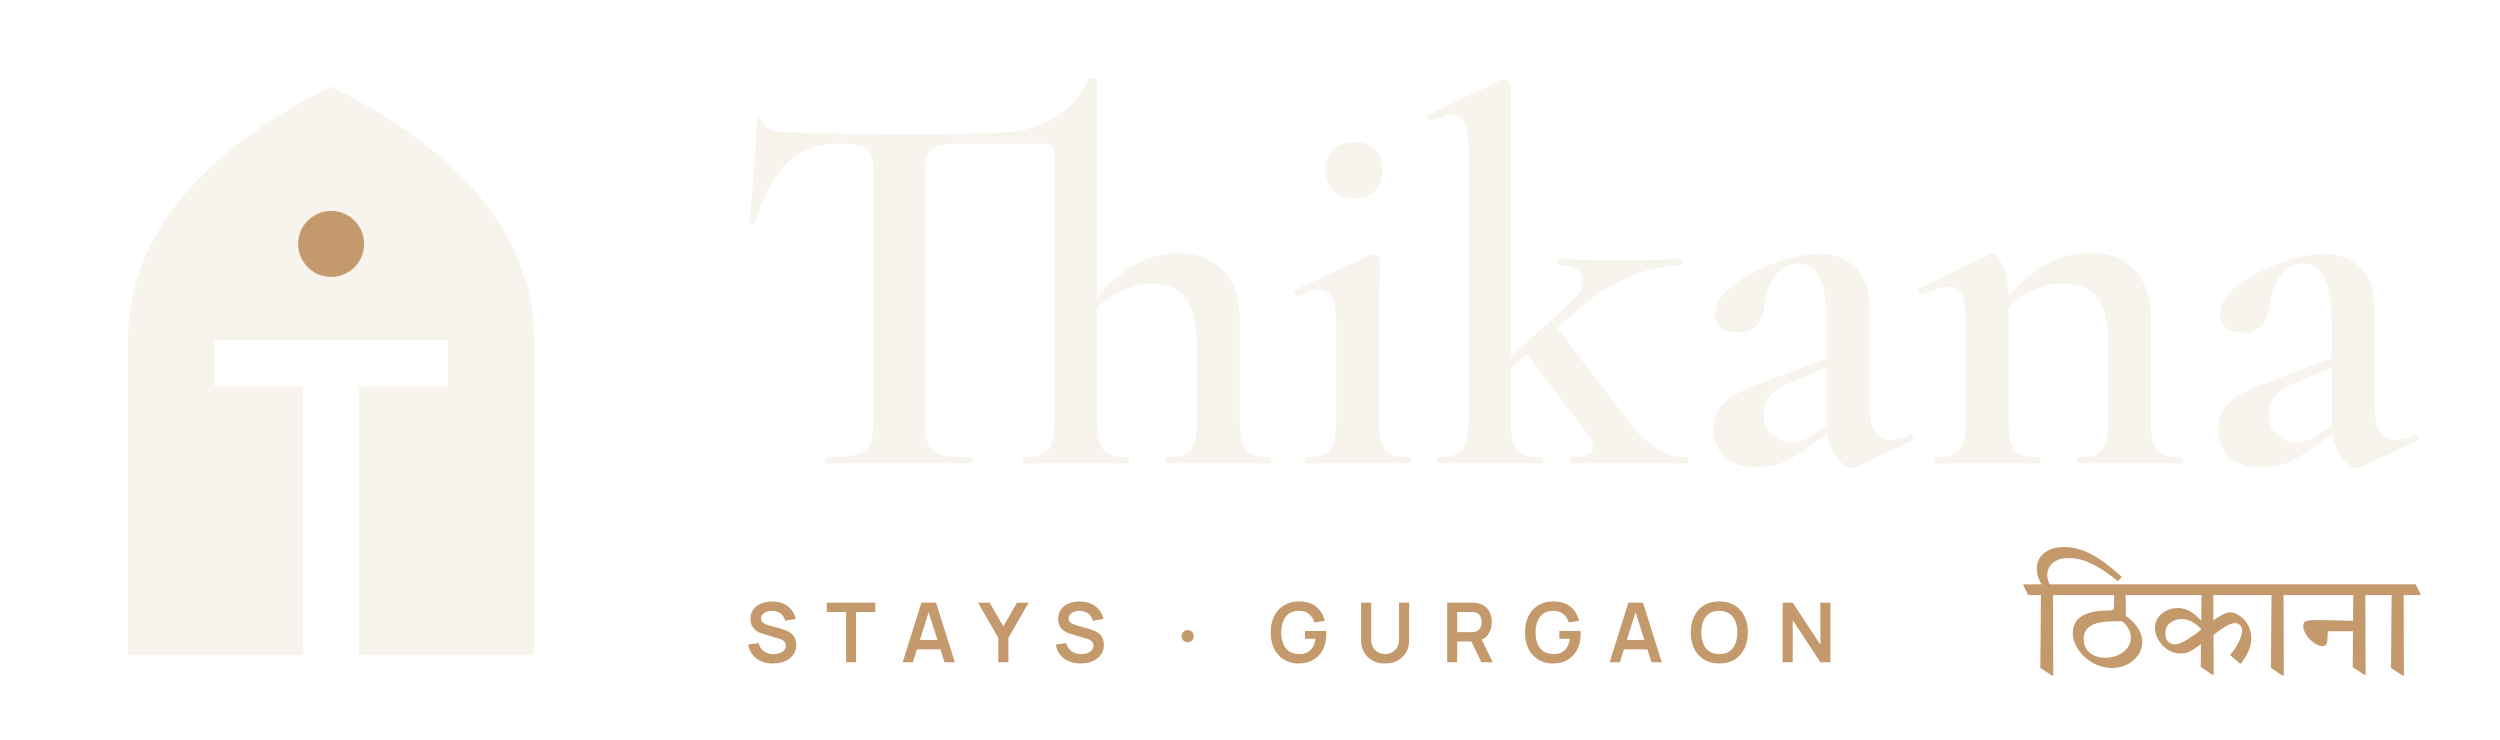
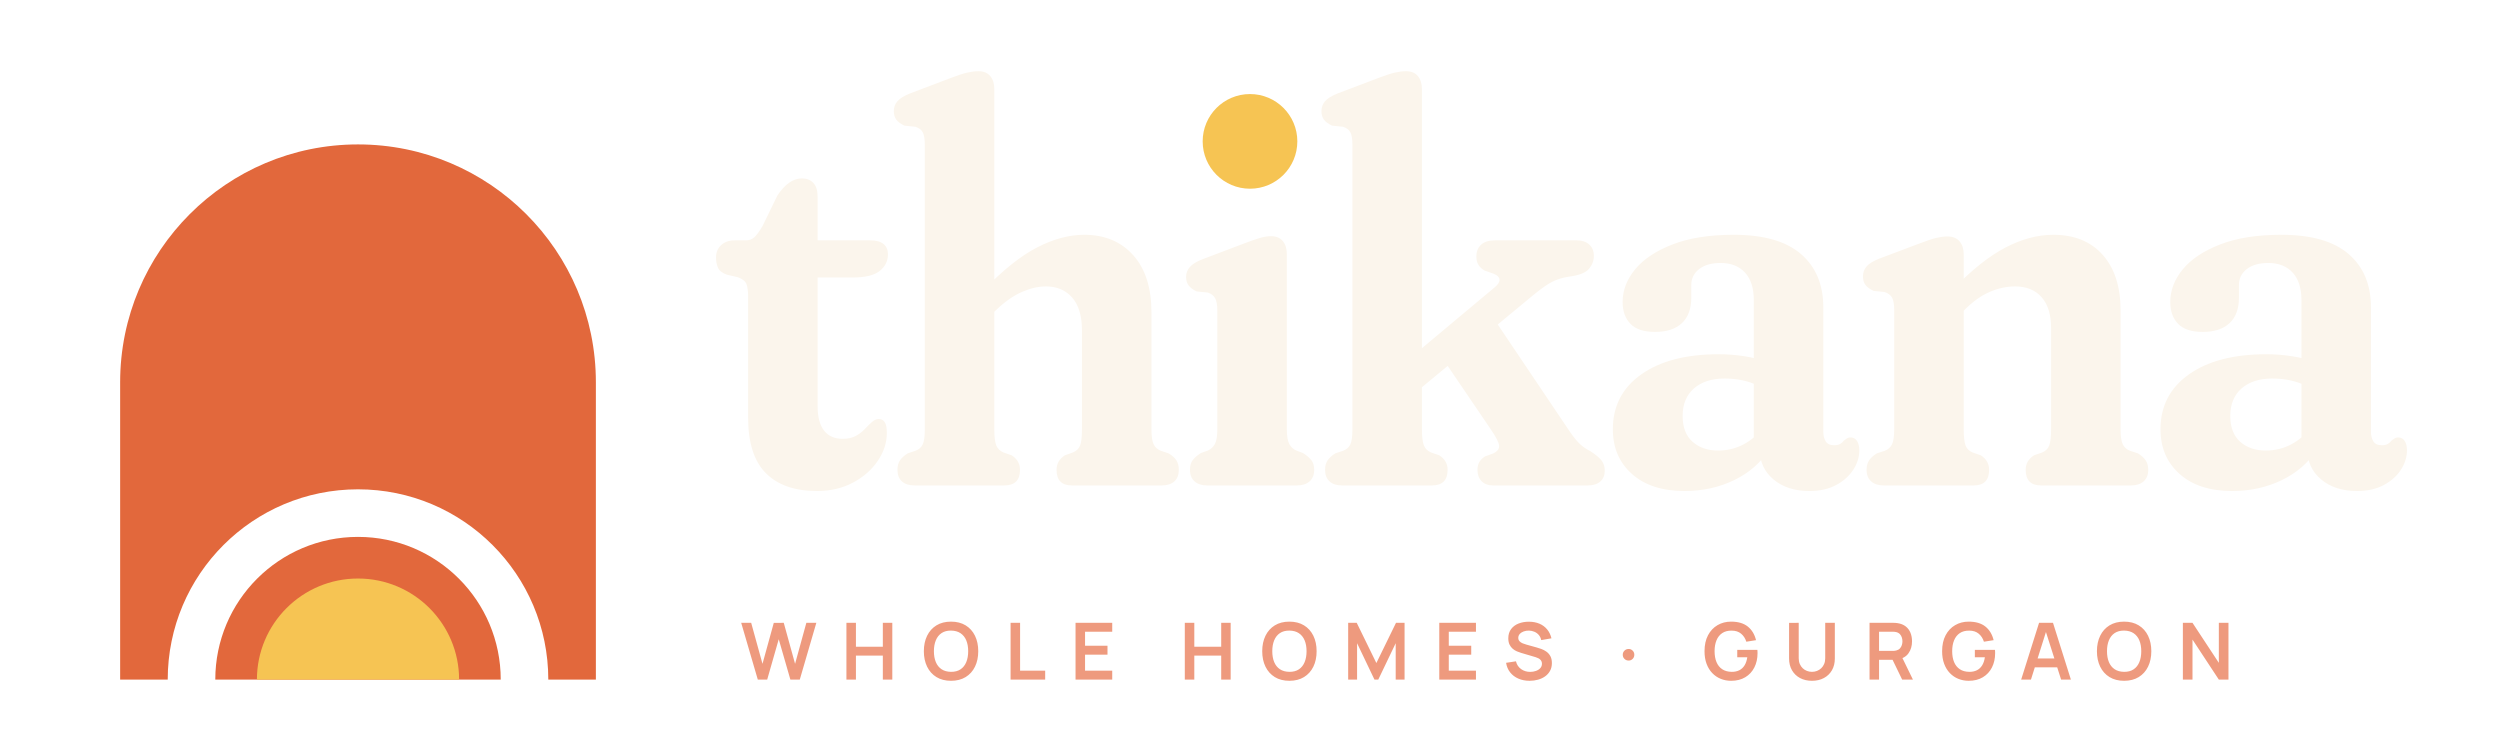
- <svg xmlns="http://www.w3.org/2000/svg" viewBox="0 0 453 134" width="453" height="134">
-   <g transform="translate(14,12) scale(0.92)">
-     <path fill-rule="evenodd" d="M10 116V54C10 31 28 15 50 4C72 15 90 31 90 54V116H55.5V63H73V54H27V63H44.5V116Z" fill="#F7F4EE" />
-     <circle cx="50" cy="35" r="6.5" fill="#C49A6C" />
+ <svg xmlns="http://www.w3.org/2000/svg" viewBox="0 0 412 124" width="412" height="124">
+   <g transform="translate(10,14) scale(0.98)">
+     <path fill-rule="evenodd" fill="#E2683C" d="M10 100V50A40 40 0 0 1 90 50V100ZM18 100A32 32 0 0 1 82 100H74A24 24 0 0 0 26 100Z" />
+     <path fill="#F6C453" d="M33 100A17 17 0 0 1 67 100Z" />
  </g>
-   <path d="M17.76 0.0Q17.568 0.0 17.568 -0.576Q17.568 -1.152 17.76 -1.152Q21.408 -1.152 23.232 -1.632Q25.056 -2.112 25.68 -3.552Q26.304 -4.992 26.304 -7.776V-52.224Q26.304 -54.624 25.872 -55.872Q25.44 -57.12 24.096 -57.552Q22.752 -57.984 20.16 -57.984Q14.304 -57.984 10.608 -54.384Q6.912 -50.784 4.8 -43.584Q4.8 -43.296 4.272 -43.344Q3.744 -43.392 3.744 -43.584Q3.936 -44.928 4.128 -47.28Q4.32 -49.632 4.56 -52.416Q4.8 -55.2 4.944 -57.84Q5.088 -60.48 5.088 -62.112Q5.088 -62.592 5.616 -62.592Q6.144 -62.592 6.144 -62.112Q6.144 -61.152 7.152 -60.72Q8.16 -60.288 9.408 -60.144Q10.656 -60.0 11.52 -60.0Q15.648 -59.904 20.544 -59.808Q25.44 -59.712 30.816 -59.712Q33.888 -59.712 37.392 -59.712Q40.896 -59.712 44.112 -59.808Q47.328 -59.904 49.44 -60.0Q55.488 -60.288 59.52 -62.976Q63.552 -65.664 65.184 -69.6Q65.376 -69.984 66.096 -69.888Q66.816 -69.792 66.816 -69.408V-7.776Q66.816 -3.84 67.92 -2.496Q69.024 -1.152 72.288 -1.152Q72.576 -1.152 72.576 -0.576Q72.576 0.0 72.288 0.0Q70.464 0.0 68.064 -0.096Q65.664 -0.192 62.976 -0.192Q60.288 -0.192 57.888 -0.096Q55.488 0.0 53.568 0.0Q53.376 0.0 53.376 -0.576Q53.376 -1.152 53.568 -1.152Q56.832 -1.152 57.936 -2.496Q59.04 -3.84 59.04 -7.776V-56.544Q59.04 -57.984 57.312 -57.984H41.76Q39.168 -57.984 37.824 -57.504Q36.48 -57.024 36.0 -55.728Q35.52 -54.432 35.52 -52.032V-7.776Q35.52 -4.992 36.144 -3.552Q36.768 -2.112 38.544 -1.632Q40.32 -1.152 43.968 -1.152Q44.256 -1.152 44.256 -0.576Q44.256 0.0 43.968 0.0Q41.376 0.0 38.064 -0.096Q34.752 -0.192 30.816 -0.192Q27.072 -0.192 23.808 -0.096Q20.544 0.0 17.76 0.0ZM79.392 0.0Q79.2 0.0 79.2 -0.576Q79.2 -1.152 79.392 -1.152Q82.656 -1.152 83.76 -2.496Q84.864 -3.84 84.864 -7.776V-22.08Q84.864 -32.64 76.704 -32.64Q73.632 -32.64 70.32 -30.864Q67.008 -29.088 64.992 -26.112L64.896 -27.744Q68.448 -32.736 72.624 -35.424Q76.8 -38.112 81.504 -38.112Q86.784 -38.112 89.712 -34.896Q92.64 -31.68 92.64 -26.304V-7.776Q92.64 -3.84 93.744 -2.496Q94.848 -1.152 98.112 -1.152Q98.4 -1.152 98.4 -0.576Q98.4 0.0 98.112 0.0Q96.288 0.0 93.888 -0.096Q91.488 -0.192 88.8 -0.192Q86.112 -0.192 83.712 -0.096Q81.312 0.0 79.392 0.0ZM104.64 0.0Q104.352 0.0 104.352 -0.576Q104.352 -1.152 104.64 -1.152Q107.904 -1.152 109.008 -2.496Q110.112 -3.84 110.112 -7.776V-25.248Q110.112 -28.512 109.44 -30.0Q108.768 -31.488 107.136 -31.488Q106.368 -31.488 105.408 -31.2Q104.448 -30.912 103.296 -30.336Q102.912 -30.24 102.672 -30.816Q102.432 -31.392 102.72 -31.488L116.544 -37.92Q116.736 -38.016 116.832 -38.016Q117.216 -38.016 117.648 -37.584Q118.08 -37.152 118.08 -36.864Q118.08 -35.808 117.984 -33.024Q117.888 -30.24 117.888 -25.344V-7.776Q117.888 -3.84 118.992 -2.496Q120.096 -1.152 123.36 -1.152Q123.648 -1.152 123.648 -0.576Q123.648 0.0 123.36 0.0Q121.44 0.0 119.04 -0.096Q116.64 -0.192 113.952 -0.192Q111.36 -0.192 108.912 -0.096Q106.464 0.0 104.64 0.0ZM113.472 -48.096Q110.976 -48.096 109.584 -49.44Q108.192 -50.784 108.192 -53.28Q108.192 -55.584 109.584 -56.928Q110.976 -58.272 113.472 -58.272Q115.872 -58.272 117.168 -56.928Q118.464 -55.584 118.464 -53.28Q118.464 -48.096 113.472 -48.096ZM128.64 0.0Q128.352 0.0 128.352 -0.576Q128.352 -1.152 128.64 -1.152Q131.808 -1.152 132.96 -2.496Q134.112 -3.84 134.112 -7.776V-56.832Q134.112 -60.192 133.488 -61.68Q132.864 -63.168 131.232 -63.168Q129.792 -63.168 127.296 -62.016Q127.008 -61.92 126.72 -62.496Q126.432 -63.072 126.72 -63.168L139.968 -69.504Q140.256 -69.6 140.448 -69.6Q140.928 -69.6 141.36 -69.216Q141.792 -68.832 141.792 -68.544V-7.776Q141.792 -3.84 142.896 -2.496Q144.0 -1.152 147.264 -1.152Q147.648 -1.152 147.648 -0.576Q147.648 0.0 147.264 0.0Q145.44 0.0 143.088 -0.096Q140.736 -0.192 137.952 -0.192Q135.264 -0.192 132.864 -0.096Q130.464 0.0 128.64 0.0ZM152.736 0.0Q152.544 0.0 152.544 -0.576Q152.544 -1.152 152.736 -1.152Q155.616 -1.152 156.432 -2.208Q157.248 -3.264 155.904 -5.088L144.096 -20.544L149.856 -24.96L163.008 -7.776Q165.792 -4.128 168.384 -2.64Q170.976 -1.152 173.664 -1.152Q173.952 -1.152 173.952 -0.576Q173.952 0.0 173.664 0.0Q171.84 0.0 169.44 -0.096Q167.04 -0.192 164.352 -0.192Q160.512 -0.192 157.776 -0.096Q155.04 0.0 152.736 0.0ZM138.912 -14.88 138.432 -16.32 152.064 -28.704Q155.136 -31.296 154.752 -33.6Q154.368 -35.904 150.528 -35.904Q150.24 -35.904 150.24 -36.48Q150.24 -37.056 150.528 -37.056Q152.928 -37.056 155.424 -36.96Q157.92 -36.864 162.048 -36.864Q165.888 -36.864 168.192 -36.96Q170.496 -37.056 172.512 -37.056Q172.8 -37.056 172.8 -36.48Q172.8 -35.904 172.512 -35.904Q170.208 -35.904 167.088 -35.136Q163.968 -34.368 160.704 -32.64Q157.44 -30.912 154.368 -28.224ZM204.48 0.576Q204.096 0.768 203.616 0.768Q202.08 0.768 200.544 -1.44Q199.008 -3.648 199.008 -7.872V-24.768Q199.008 -30.816 197.808 -33.504Q196.608 -36.192 194.016 -36.192Q191.616 -36.192 190.32 -34.8Q189.024 -33.408 188.448 -31.632Q187.872 -29.856 187.776 -28.608Q187.488 -26.208 186.288 -24.96Q185.088 -23.712 182.88 -23.712Q180.672 -23.712 179.712 -24.72Q178.752 -25.728 178.752 -27.072Q178.752 -29.184 180.72 -31.152Q182.688 -33.12 185.712 -34.656Q188.736 -36.192 192.0 -37.104Q195.264 -38.016 197.76 -38.016Q201.696 -38.016 204.24 -35.52Q206.784 -33.024 206.784 -27.648V-10.368Q206.784 -7.392 207.744 -5.856Q208.704 -4.32 210.528 -4.32Q212.064 -4.32 213.984 -5.184Q214.464 -5.376 214.656 -4.848Q214.848 -4.32 214.368 -4.128ZM186.432 0.672Q182.4 0.672 180.432 -1.248Q178.464 -3.168 178.464 -6.144Q178.464 -8.832 179.904 -10.512Q181.344 -12.192 183.936 -13.296Q186.528 -14.4 189.696 -15.552L199.968 -19.392L200.256 -17.952L193.248 -14.976Q192.096 -14.592 190.752 -13.872Q189.408 -13.152 188.496 -12.0Q187.584 -10.848 187.584 -8.928Q187.584 -6.624 189.12 -5.232Q190.656 -3.84 192.576 -3.84Q193.44 -3.84 194.304 -4.08Q195.168 -4.32 196.32 -5.088L201.504 -8.544L201.6 -7.104L194.784 -2.304Q192.576 -0.768 190.704 -0.048Q188.832 0.672 186.432 0.672ZM244.608 0.0Q244.32 0.0 244.32 -0.576Q244.32 -1.152 244.608 -1.152Q247.872 -1.152 248.928 -2.496Q249.984 -3.84 249.984 -7.776V-22.176Q249.984 -27.552 248.016 -30.096Q246.048 -32.64 241.824 -32.64Q238.752 -32.64 235.536 -30.96Q232.32 -29.28 230.208 -26.304L229.728 -27.456Q233.472 -32.544 237.648 -35.376Q241.824 -38.208 246.624 -38.208Q252.0 -38.208 254.88 -34.992Q257.76 -31.776 257.76 -26.304V-7.776Q257.76 -3.84 258.864 -2.496Q259.968 -1.152 263.232 -1.152Q263.52 -1.152 263.52 -0.576Q263.52 0.0 263.232 0.0Q261.408 0.0 259.008 -0.096Q256.608 -0.192 253.92 -0.192Q251.328 -0.192 248.88 -0.096Q246.432 0.0 244.608 0.0ZM218.784 0.0Q218.496 0.0 218.496 -0.576Q218.496 -1.152 218.784 -1.152Q222.048 -1.152 223.104 -2.496Q224.16 -3.84 224.16 -7.776V-26.112Q224.16 -29.184 223.488 -30.624Q222.816 -32.064 221.088 -32.064Q220.224 -32.064 218.976 -31.68Q217.728 -31.296 216.288 -30.624Q215.904 -30.528 215.664 -31.056Q215.424 -31.584 215.712 -31.68L228.288 -37.824Q228.768 -38.016 228.96 -38.016Q229.92 -38.016 230.928 -35.808Q231.936 -33.6 231.936 -29.376V-7.776Q231.936 -3.84 233.04 -2.496Q234.144 -1.152 237.408 -1.152Q237.696 -1.152 237.696 -0.576Q237.696 0.0 237.408 0.0Q235.584 0.0 233.184 -0.096Q230.784 -0.192 228.096 -0.192Q225.504 -0.192 223.056 -0.096Q220.608 0.0 218.784 0.0ZM295.968 0.576Q295.584 0.768 295.104 0.768Q293.568 0.768 292.032 -1.44Q290.496 -3.648 290.496 -7.872V-24.768Q290.496 -30.816 289.296 -33.504Q288.096 -36.192 285.504 -36.192Q283.104 -36.192 281.808 -34.8Q280.512 -33.408 279.936 -31.632Q279.36 -29.856 279.264 -28.608Q278.976 -26.208 277.776 -24.96Q276.576 -23.712 274.368 -23.712Q272.16 -23.712 271.2 -24.72Q270.24 -25.728 270.24 -27.072Q270.24 -29.184 272.208 -31.152Q274.176 -33.12 277.2 -34.656Q280.224 -36.192 283.488 -37.104Q286.752 -38.016 289.248 -38.016Q293.184 -38.016 295.728 -35.52Q298.272 -33.024 298.272 -27.648V-10.368Q298.272 -7.392 299.232 -5.856Q300.192 -4.32 302.016 -4.32Q303.552 -4.32 305.472 -5.184Q305.952 -5.376 306.144 -4.848Q306.336 -4.32 305.856 -4.128ZM277.92 0.672Q273.888 0.672 271.92 -1.248Q269.952 -3.168 269.952 -6.144Q269.952 -8.832 271.392 -10.512Q272.832 -12.192 275.424 -13.296Q278.016 -14.4 281.184 -15.552L291.456 -19.392L291.744 -17.952L284.736 -14.976Q283.584 -14.592 282.24 -13.872Q280.896 -13.152 279.984 -12.0Q279.072 -10.848 279.072 -8.928Q279.072 -6.624 280.608 -5.232Q282.144 -3.84 284.064 -3.84Q284.928 -3.84 285.792 -4.08Q286.656 -4.32 287.808 -5.088L292.992 -8.544L293.088 -7.104L286.272 -2.304Q284.064 -0.768 282.192 -0.048Q280.32 0.672 277.92 0.672Z" fill="#F7F4EE" transform="translate(132,84)" />
-   <path d="M5.047 0.225Q3.862 0.225 2.914 -0.188Q1.965 -0.6 1.354 -1.369Q0.742 -2.137 0.578 -3.195L2.453 -3.48Q2.692 -2.52 3.439 -1.995Q4.185 -1.47 5.16 -1.47Q5.737 -1.47 6.247 -1.65Q6.757 -1.83 7.076 -2.175Q7.395 -2.52 7.395 -3.022Q7.395 -3.248 7.32 -3.439Q7.245 -3.63 7.099 -3.78Q6.952 -3.93 6.724 -4.054Q6.495 -4.178 6.195 -4.268L3.405 -5.093Q3.045 -5.197 2.629 -5.374Q2.212 -5.55 1.841 -5.861Q1.47 -6.172 1.234 -6.656Q0.997 -7.14 0.997 -7.853Q0.997 -8.895 1.526 -9.604Q2.055 -10.312 2.951 -10.665Q3.847 -11.018 4.942 -11.01Q6.053 -11.002 6.922 -10.631Q7.792 -10.26 8.377 -9.555Q8.963 -8.85 9.202 -7.853L7.26 -7.515Q7.14 -8.085 6.799 -8.486Q6.457 -8.887 5.966 -9.098Q5.475 -9.307 4.92 -9.322Q4.38 -9.33 3.919 -9.161Q3.458 -8.992 3.176 -8.677Q2.895 -8.362 2.895 -7.942Q2.895 -7.545 3.135 -7.294Q3.375 -7.042 3.731 -6.896Q4.087 -6.75 4.455 -6.652L6.39 -6.112Q6.787 -6.007 7.282 -5.827Q7.777 -5.647 8.235 -5.325Q8.692 -5.002 8.989 -4.477Q9.285 -3.952 9.285 -3.143Q9.285 -2.302 8.936 -1.669Q8.588 -1.035 7.995 -0.615Q7.402 -0.195 6.641 0.015Q5.88 0.225 5.047 0.225ZM18.308 0.0V-9.105H14.812V-10.8H23.61V-9.105H20.115V0.0ZM28.56 0.0 31.965 -10.8H34.612L38.017 0.0H36.157L33.067 -9.69H33.472L30.42 0.0ZM30.457 -2.34V-4.027H36.127V-2.34ZM45.892 0.0V-4.425L42.218 -10.8H44.325L46.808 -6.495L49.282 -10.8H51.39L47.723 -4.425V0.0ZM60.787 0.225Q59.602 0.225 58.654 -0.188Q57.705 -0.6 57.094 -1.369Q56.482 -2.137 56.317 -3.195L58.192 -3.48Q58.432 -2.52 59.179 -1.995Q59.925 -1.47 60.9 -1.47Q61.477 -1.47 61.987 -1.65Q62.497 -1.83 62.816 -2.175Q63.135 -2.52 63.135 -3.022Q63.135 -3.248 63.06 -3.439Q62.985 -3.63 62.839 -3.78Q62.692 -3.93 62.464 -4.054Q62.235 -4.178 61.935 -4.268L59.145 -5.093Q58.785 -5.197 58.369 -5.374Q57.952 -5.55 57.581 -5.861Q57.21 -6.172 56.974 -6.656Q56.737 -7.14 56.737 -7.853Q56.737 -8.895 57.266 -9.604Q57.795 -10.312 58.691 -10.665Q59.587 -11.018 60.682 -11.01Q61.792 -11.002 62.662 -10.631Q63.532 -10.26 64.117 -9.555Q64.703 -8.85 64.942 -7.853L63 -7.515Q62.88 -8.085 62.539 -8.486Q62.197 -8.887 61.706 -9.098Q61.215 -9.307 60.66 -9.322Q60.12 -9.33 59.659 -9.161Q59.197 -8.992 58.916 -8.677Q58.635 -8.362 58.635 -7.942Q58.635 -7.545 58.875 -7.294Q59.115 -7.042 59.471 -6.896Q59.827 -6.75 60.195 -6.652L62.13 -6.112Q62.527 -6.007 63.022 -5.827Q63.517 -5.647 63.975 -5.325Q64.432 -5.002 64.729 -4.477Q65.025 -3.952 65.025 -3.143Q65.025 -2.302 64.676 -1.669Q64.328 -1.035 63.735 -0.615Q63.142 -0.195 62.381 0.015Q61.62 0.225 60.787 0.225ZM80.228 -3.623Q79.755 -3.623 79.429 -3.938Q79.103 -4.252 79.103 -4.725Q79.103 -5.197 79.429 -5.512Q79.755 -5.827 80.228 -5.827Q80.662 -5.827 80.981 -5.512Q81.3 -5.197 81.3 -4.725Q81.3 -4.252 80.981 -3.938Q80.662 -3.623 80.228 -3.623ZM100.305 0.225Q99.255 0.225 98.336 -0.146Q97.417 -0.517 96.724 -1.238Q96.03 -1.958 95.64 -3.004Q95.25 -4.05 95.25 -5.4Q95.25 -7.17 95.91 -8.426Q96.57 -9.682 97.718 -10.354Q98.865 -11.025 100.305 -11.025Q102.3 -11.025 103.466 -10.099Q104.632 -9.172 105.045 -7.5L103.2 -7.207Q102.892 -8.168 102.195 -8.741Q101.498 -9.315 100.417 -9.315Q99.33 -9.33 98.61 -8.843Q97.89 -8.355 97.526 -7.47Q97.162 -6.585 97.162 -5.4Q97.162 -4.215 97.522 -3.341Q97.882 -2.467 98.606 -1.98Q99.33 -1.492 100.417 -1.478Q101.235 -1.47 101.85 -1.774Q102.465 -2.078 102.855 -2.696Q103.245 -3.315 103.38 -4.245H101.475V-5.662H105.3Q105.315 -5.542 105.322 -5.31Q105.33 -5.077 105.33 -5.032Q105.33 -3.502 104.726 -2.314Q104.123 -1.125 102.998 -0.45Q101.873 0.225 100.305 0.225ZM115.98 0.225Q114.69 0.225 113.711 -0.3Q112.733 -0.825 112.181 -1.777Q111.63 -2.73 111.63 -4.013V-10.785L113.46 -10.8V-4.058Q113.46 -3.45 113.666 -2.97Q113.873 -2.49 114.225 -2.156Q114.578 -1.823 115.035 -1.65Q115.492 -1.478 115.98 -1.478Q116.483 -1.478 116.936 -1.654Q117.39 -1.83 117.743 -2.164Q118.095 -2.498 118.297 -2.978Q118.5 -3.458 118.5 -4.058V-10.8H120.33V-4.013Q120.33 -2.73 119.779 -1.777Q119.227 -0.825 118.249 -0.3Q117.27 0.225 115.98 0.225ZM127.23 0.0V-10.8H131.692Q131.85 -10.8 132.097 -10.789Q132.345 -10.777 132.555 -10.74Q133.493 -10.598 134.104 -10.117Q134.715 -9.637 135.011 -8.906Q135.308 -8.175 135.308 -7.282Q135.308 -5.962 134.64 -5.014Q133.972 -4.065 132.593 -3.84L131.82 -3.772H129.037V0.0ZM133.433 0.0 131.302 -4.395 133.14 -4.8 135.48 0.0ZM129.037 -5.46H131.618Q131.767 -5.46 131.955 -5.475Q132.142 -5.49 132.3 -5.535Q132.75 -5.647 133.009 -5.932Q133.267 -6.217 133.376 -6.577Q133.485 -6.938 133.485 -7.282Q133.485 -7.627 133.376 -7.991Q133.267 -8.355 133.009 -8.64Q132.75 -8.925 132.3 -9.037Q132.142 -9.082 131.955 -9.094Q131.767 -9.105 131.618 -9.105H129.037ZM146.385 0.225Q145.335 0.225 144.416 -0.146Q143.498 -0.517 142.804 -1.238Q142.11 -1.958 141.72 -3.004Q141.33 -4.05 141.33 -5.4Q141.33 -7.17 141.99 -8.426Q142.65 -9.682 143.798 -10.354Q144.945 -11.025 146.385 -11.025Q148.38 -11.025 149.546 -10.099Q150.713 -9.172 151.125 -7.5L149.28 -7.207Q148.972 -8.168 148.275 -8.741Q147.577 -9.315 146.498 -9.315Q145.41 -9.33 144.69 -8.843Q143.97 -8.355 143.606 -7.47Q143.243 -6.585 143.243 -5.4Q143.243 -4.215 143.603 -3.341Q143.963 -2.467 144.686 -1.98Q145.41 -1.492 146.498 -1.478Q147.315 -1.47 147.93 -1.774Q148.545 -2.078 148.935 -2.696Q149.325 -3.315 149.46 -4.245H147.555V-5.662H151.38Q151.395 -5.542 151.402 -5.31Q151.41 -5.077 151.41 -5.032Q151.41 -3.502 150.806 -2.314Q150.202 -1.125 149.077 -0.45Q147.952 0.225 146.385 0.225ZM156.66 0.0 160.065 -10.8H162.712L166.117 0.0H164.257L161.167 -9.69H161.572L158.52 0.0ZM158.557 -2.34V-4.027H164.227V-2.34ZM176.535 0.225Q174.915 0.225 173.76 -0.484Q172.605 -1.192 171.986 -2.46Q171.367 -3.728 171.367 -5.4Q171.367 -7.072 171.986 -8.34Q172.605 -9.607 173.76 -10.316Q174.915 -11.025 176.535 -11.025Q178.155 -11.025 179.314 -10.316Q180.472 -9.607 181.091 -8.34Q181.71 -7.072 181.71 -5.4Q181.71 -3.728 181.091 -2.46Q180.472 -1.192 179.314 -0.484Q178.155 0.225 176.535 0.225ZM176.535 -1.478Q177.623 -1.47 178.346 -1.958Q179.07 -2.445 179.434 -3.33Q179.797 -4.215 179.797 -5.4Q179.797 -6.585 179.434 -7.459Q179.07 -8.332 178.346 -8.82Q177.623 -9.307 176.535 -9.322Q175.447 -9.33 174.727 -8.843Q174.007 -8.355 173.644 -7.47Q173.28 -6.585 173.28 -5.4Q173.28 -4.215 173.64 -3.341Q174.0 -2.467 174.724 -1.98Q175.447 -1.492 176.535 -1.478ZM188.01 0.0V-10.8H189.84L194.85 -3.188V-10.8H196.68V0.0H194.85L189.84 -7.612V0.0Z" fill="#C49A6C" transform="translate(135,120)" />
-   <path d="M4.68 0.39H4.42L2.34 -0.962L2.444 -14.17H0.156L-0.728 -15.86V-16.12H2.574Q2.106 -16.848 1.898 -17.563Q1.69 -18.278 1.69 -18.954Q1.69 -19.994 2.223 -20.878Q2.756 -21.762 3.874 -22.321Q4.992 -22.88 6.682 -22.88Q8.216 -22.88 9.802 -22.347Q11.388 -21.814 13.182 -20.618Q14.976 -19.422 17.082 -17.472L16.38 -16.666Q15.002 -17.836 13.546 -18.785Q12.09 -19.734 10.569 -20.306Q9.048 -20.878 7.488 -20.878Q6.11 -20.878 5.239 -20.423Q4.368 -19.968 3.978 -19.266Q3.588 -18.564 3.588 -17.758Q3.588 -17.316 3.705 -16.926Q3.822 -16.536 4.03 -16.12H6.786L7.67 -14.43V-14.17H4.628ZM15.314 -0.962Q13.858 -0.962 12.571 -1.521Q11.284 -2.08 10.309 -3.003Q9.334 -3.926 8.775 -5.057Q8.216 -6.188 8.216 -7.358Q8.216 -8.554 8.866 -9.464Q9.516 -10.374 10.985 -10.881Q12.454 -11.388 14.872 -11.388Q15.392 -11.388 15.548 -11.57Q15.704 -11.752 15.704 -12.61V-14.17H7.098L6.214 -15.86V-16.12H21.788L22.672 -14.43V-14.17H17.784Q17.784 -14.066 17.784 -13.949Q17.784 -13.832 17.81 -13.702Q17.81 -13.286 17.823 -12.727Q17.836 -12.168 17.836 -11.388Q17.836 -10.764 17.784 -10.426Q19.162 -9.49 19.981 -8.255Q20.8 -7.02 20.8 -5.668Q20.8 -4.368 20.059 -3.302Q19.318 -2.236 18.083 -1.599Q16.848 -0.962 15.314 -0.962ZM17.03 -9.49Q16.744 -9.438 16.25 -9.438Q12.922 -9.438 11.557 -8.658Q10.192 -7.878 10.192 -6.188Q10.192 -5.07 10.738 -4.316Q11.284 -3.562 12.194 -3.185Q13.104 -2.808 14.144 -2.808Q15.34 -2.808 16.38 -3.276Q17.42 -3.744 18.083 -4.563Q18.746 -5.382 18.746 -6.422Q18.746 -7.332 18.252 -8.177Q17.758 -9.022 17.03 -9.49ZM38.714 -1.768H38.506L36.712 -3.302Q37.622 -4.368 38.259 -5.616Q38.896 -6.864 38.896 -7.722Q38.896 -8.398 38.519 -8.749Q38.142 -9.1 37.648 -9.1Q37.102 -9.1 36.4 -8.749Q35.698 -8.398 34.996 -7.904Q34.294 -7.41 33.722 -6.968L33.748 0.26H33.488L31.408 -1.144L31.434 -5.278Q30.524 -4.602 29.939 -4.238Q29.354 -3.874 28.86 -3.731Q28.366 -3.588 27.768 -3.588Q26.442 -3.588 25.389 -4.29Q24.336 -4.992 23.725 -6.071Q23.114 -7.15 23.114 -8.216Q23.114 -9.334 23.712 -10.14Q24.31 -10.946 25.259 -11.388Q26.208 -11.83 27.222 -11.83Q28.548 -11.83 29.627 -11.141Q30.706 -10.452 31.486 -9.49L31.538 -14.17H22.1L21.216 -15.86V-16.12H41.626L42.51 -14.43V-14.17H33.67L33.696 -9.594Q34.554 -10.192 35.373 -10.621Q36.192 -11.05 36.79 -11.05Q37.258 -11.05 37.895 -10.751Q38.532 -10.452 39.143 -9.854Q39.754 -9.256 40.157 -8.372Q40.56 -7.488 40.56 -6.318Q40.56 -5.122 40.079 -4.056Q39.598 -2.99 38.714 -1.768ZM31.46 -7.904V-8.06Q30.784 -8.788 29.848 -9.308Q28.912 -9.828 27.898 -9.828Q26.78 -9.828 25.883 -9.152Q24.986 -8.476 24.986 -7.202Q24.986 -6.214 25.506 -5.733Q26.026 -5.252 26.728 -5.252Q27.352 -5.252 28.145 -5.655Q28.938 -6.058 29.796 -6.656Q30.654 -7.254 31.46 -7.904ZM49.452 -14.17H46.41L46.462 0.39H46.202L44.122 -0.962L44.226 -14.17H41.938L41.054 -15.86V-16.12H48.568L49.452 -14.43ZM64.272 -14.17H61.23L61.282 0.26H61.022L58.942 -1.092L58.994 -7.618H54.418Q54.418 -6.11 54.262 -5.512Q54.106 -4.914 53.508 -4.914Q52.962 -4.914 52.338 -5.252Q51.714 -5.59 51.181 -6.136Q50.648 -6.682 50.31 -7.332Q49.972 -7.982 49.972 -8.58Q49.972 -9.308 50.557 -9.477Q51.142 -9.646 52.156 -9.646Q52.624 -9.646 53.69 -9.633Q54.756 -9.62 56.147 -9.581Q57.538 -9.542 58.994 -9.516L59.046 -14.17H48.88L47.996 -15.86V-16.12H63.388L64.272 -14.43ZM71.214 -14.17H68.172L68.224 0.39H67.964L65.884 -0.962L65.988 -14.17H63.7L62.816 -15.86V-16.12H70.33L71.214 -14.43Z" fill="#C49A6C" transform="translate(367.37,122)" />
+   <g transform="translate(118,80)">
+     <path d="M3.588 -34.316 1.794 -34.73Q0.644 -35.144 0.322 -35.88Q0.0 -36.616 0.0 -37.582Q0.0 -38.824 0.851 -39.606Q1.702 -40.388 3.036 -40.388H4.968Q5.704 -40.388 6.279 -40.871Q6.854 -41.354 7.682 -42.78L10.12 -47.794Q11.04 -49.174 12.052 -49.887Q13.064 -50.6 14.168 -50.6Q15.318 -50.6 16.031 -49.864Q16.744 -49.128 16.744 -47.564V-13.064Q16.744 -10.396 17.802 -9.039Q18.86 -7.682 20.884 -7.682Q22.172 -7.682 23.046 -8.165Q23.92 -8.648 24.541 -9.315Q25.162 -9.982 25.714 -10.465Q26.266 -10.948 26.818 -10.948Q27.462 -10.948 27.807 -10.419Q28.152 -9.89 28.152 -8.648Q28.152 -6.256 26.657 -4.048Q25.162 -1.84 22.563 -0.46Q19.964 0.92 16.652 0.92Q11.132 0.92 8.211 -2.024Q5.29 -4.968 5.29 -11.178V-31.096Q5.29 -32.476 5.014 -33.189Q4.738 -33.902 3.588 -34.316ZM12.19 -34.27V-40.388H25.484Q26.864 -40.388 27.6 -39.79Q28.336 -39.192 28.336 -38.088Q28.336 -36.432 26.979 -35.351Q25.622 -34.27 22.54 -34.27ZM44.712 -27.508 42.32 -30.314 44.114 -32.2Q48.852 -37.122 52.9 -39.215Q56.948 -41.308 60.674 -41.308Q65.734 -41.308 68.747 -37.95Q71.76 -34.592 71.76 -28.52V-9.246Q71.76 -7.498 72.128 -6.762Q72.496 -6.026 73.324 -5.704L74.566 -5.29Q75.44 -4.784 75.854 -4.163Q76.268 -3.542 76.268 -2.576Q76.268 -1.334 75.532 -0.667Q74.796 0.0 73.462 0.0H58.65Q56.12 0.0 56.12 -2.576Q56.12 -4.094 57.5 -4.968L58.788 -5.428Q59.708 -5.796 60.007 -6.601Q60.306 -7.406 60.306 -9.246V-25.576Q60.306 -29.118 58.696 -30.958Q57.086 -32.798 54.372 -32.798Q52.486 -32.798 50.393 -31.878Q48.3 -30.958 46.138 -28.888ZM45.862 -65.32V-9.246Q45.862 -7.406 46.184 -6.601Q46.506 -5.796 47.38 -5.428L48.714 -4.968Q50.094 -4.094 50.094 -2.576Q50.094 0.0 47.518 0.0H32.706Q31.372 0.0 30.636 -0.667Q29.9 -1.334 29.9 -2.576Q29.9 -3.542 30.337 -4.163Q30.774 -4.784 31.602 -5.29L32.844 -5.704Q33.718 -6.026 34.063 -6.762Q34.408 -7.498 34.408 -9.246V-56.074Q34.408 -57.592 34.063 -58.213Q33.718 -58.834 32.844 -59.11L31.05 -59.294Q30.084 -59.754 29.693 -60.306Q29.302 -60.858 29.302 -61.686Q29.302 -62.606 29.877 -63.296Q30.452 -63.986 31.924 -64.584L38.594 -67.114Q40.388 -67.804 41.4 -68.034Q42.412 -68.264 43.24 -68.264Q44.528 -68.264 45.195 -67.459Q45.862 -66.654 45.862 -65.32ZM94.07 -38.134V-9.292Q94.07 -7.544 94.484 -6.808Q94.898 -6.072 95.634 -5.75L96.738 -5.336Q97.612 -4.784 98.095 -4.186Q98.578 -3.588 98.578 -2.576Q98.578 -1.334 97.819 -0.667Q97.06 0.0 95.726 0.0H80.914Q79.626 0.0 78.867 -0.667Q78.108 -1.334 78.108 -2.576Q78.108 -3.588 78.568 -4.186Q79.028 -4.784 79.902 -5.336L81.052 -5.75Q81.788 -6.072 82.202 -6.808Q82.616 -7.544 82.616 -9.292V-28.75Q82.616 -30.222 82.248 -30.866Q81.88 -31.51 81.052 -31.786L79.212 -31.97Q78.338 -32.384 77.901 -32.936Q77.464 -33.488 77.464 -34.362Q77.464 -35.282 78.085 -35.995Q78.706 -36.708 80.132 -37.26L86.802 -39.79Q88.458 -40.434 89.539 -40.756Q90.62 -41.078 91.448 -41.078Q92.736 -41.078 93.403 -40.273Q94.07 -39.468 94.07 -38.134ZM103.178 0.0Q101.844 0.0 101.108 -0.667Q100.372 -1.334 100.372 -2.576Q100.372 -3.542 100.809 -4.163Q101.246 -4.784 102.074 -5.29L103.316 -5.704Q104.19 -6.026 104.535 -6.762Q104.88 -7.498 104.88 -9.246V-56.074Q104.88 -57.592 104.535 -58.213Q104.19 -58.834 103.316 -59.11L101.522 -59.294Q100.556 -59.754 100.165 -60.306Q99.774 -60.858 99.774 -61.686Q99.774 -62.606 100.349 -63.296Q100.924 -63.986 102.396 -64.584L109.066 -67.114Q110.86 -67.804 111.872 -68.034Q112.884 -68.264 113.712 -68.264Q115.0 -68.264 115.667 -67.459Q116.334 -66.654 116.334 -65.32V-9.246Q116.334 -7.406 116.656 -6.601Q116.978 -5.796 117.852 -5.428L119.186 -4.968Q120.566 -4.094 120.566 -2.576Q120.566 0.0 117.99 0.0ZM112.608 -19.504 128.34 -32.66Q129.168 -33.35 129.122 -33.925Q129.076 -34.5 128.202 -34.868L126.638 -35.42Q125.948 -35.834 125.626 -36.386Q125.304 -36.938 125.304 -37.72Q125.304 -38.962 126.086 -39.675Q126.868 -40.388 128.34 -40.388H141.864Q143.152 -40.388 143.911 -39.698Q144.67 -39.008 144.67 -37.812Q144.67 -36.662 143.865 -35.696Q143.06 -34.73 140.576 -34.408Q139.058 -34.178 137.885 -33.603Q136.712 -33.028 134.688 -31.372L114.172 -14.398ZM127.236 -28.888 140.76 -8.786Q141.726 -7.406 142.439 -6.762Q143.152 -6.118 144.072 -5.658Q145.498 -4.738 145.981 -4.048Q146.464 -3.358 146.464 -2.438Q146.464 -1.288 145.728 -0.644Q144.992 0.0 143.658 0.0H128.018Q126.868 0.0 126.178 -0.69Q125.488 -1.38 125.488 -2.576Q125.488 -3.312 125.787 -3.841Q126.086 -4.37 126.73 -4.784L128.018 -5.244Q129.122 -5.75 129.053 -6.555Q128.984 -7.36 127.65 -9.292L118.68 -22.494ZM171.994 -5.98V-7.222L171.028 -7.452V-30.544Q171.028 -33.488 169.579 -35.075Q168.13 -36.662 165.554 -36.662Q163.3 -36.662 162.012 -35.65Q160.724 -34.638 160.724 -33.028V-30.958Q160.724 -28.198 159.183 -26.749Q157.642 -25.3 154.744 -25.3Q151.984 -25.3 150.696 -26.634Q149.408 -27.968 149.408 -30.222Q149.408 -33.12 151.478 -35.627Q153.548 -38.134 157.642 -39.721Q161.736 -41.308 167.716 -41.308Q175.122 -41.308 178.802 -38.134Q182.482 -34.96 182.482 -29.348V-8.832Q182.482 -7.912 182.873 -7.268Q183.264 -6.624 184.276 -6.624Q184.874 -6.624 185.242 -6.831Q185.61 -7.038 185.886 -7.406Q186.116 -7.59 186.369 -7.751Q186.622 -7.912 186.944 -7.912Q187.68 -7.912 188.048 -7.314Q188.416 -6.716 188.416 -5.796Q188.416 -4.14 187.427 -2.599Q186.438 -1.058 184.598 -0.069Q182.758 0.92 180.182 0.92Q176.548 0.92 174.271 -0.989Q171.994 -2.898 171.994 -5.98ZM147.798 -9.246Q147.798 -14.996 152.49 -18.308Q157.182 -21.62 165.232 -21.62Q167.348 -21.62 169.441 -21.298Q171.534 -20.976 173.006 -20.378L171.902 -16.376Q170.568 -17.02 169.188 -17.319Q167.808 -17.618 166.198 -17.618Q163.024 -17.618 161.161 -15.985Q159.298 -14.352 159.298 -11.454Q159.298 -8.648 160.931 -7.199Q162.564 -5.75 165.14 -5.75Q167.44 -5.75 169.372 -6.785Q171.304 -7.82 172.546 -9.568L173.558 -5.888Q171.488 -2.668 167.785 -0.874Q164.082 0.92 159.62 0.92Q154.1 0.92 150.949 -1.886Q147.798 -4.692 147.798 -9.246ZM205.62 -38.088V-9.246Q205.62 -7.406 205.919 -6.601Q206.218 -5.796 207.092 -5.428L208.426 -4.968Q209.806 -4.094 209.806 -2.576Q209.806 0.0 207.276 0.0H192.418Q191.13 0.0 190.371 -0.667Q189.612 -1.334 189.612 -2.576Q189.612 -3.542 190.049 -4.163Q190.486 -4.784 191.314 -5.29L192.602 -5.704Q193.43 -6.026 193.798 -6.762Q194.166 -7.498 194.166 -9.246V-28.842Q194.166 -30.36 193.798 -30.981Q193.43 -31.602 192.556 -31.878L190.762 -32.062Q189.796 -32.522 189.405 -33.074Q189.014 -33.626 189.014 -34.454Q189.014 -35.374 189.589 -36.064Q190.164 -36.754 191.636 -37.352L198.352 -39.882Q200.146 -40.572 201.135 -40.802Q202.124 -41.032 202.952 -41.032Q204.24 -41.032 204.93 -40.227Q205.62 -39.422 205.62 -38.088ZM204.424 -27.6 202.032 -30.406 203.826 -32.292Q208.426 -37.076 212.474 -39.192Q216.522 -41.308 220.386 -41.308Q225.584 -41.308 228.528 -37.996Q231.472 -34.684 231.472 -28.842V-9.246Q231.472 -7.498 231.84 -6.762Q232.208 -6.026 233.036 -5.704L234.324 -5.29Q235.152 -4.784 235.589 -4.163Q236.026 -3.542 236.026 -2.576Q236.026 -1.334 235.267 -0.667Q234.508 0.0 233.22 0.0H218.362Q215.832 0.0 215.832 -2.576Q215.832 -4.094 217.212 -4.968L218.546 -5.428Q219.42 -5.796 219.719 -6.601Q220.018 -7.406 220.018 -9.246V-25.944Q220.018 -29.256 218.454 -31.027Q216.89 -32.798 214.084 -32.798Q212.014 -32.798 209.921 -31.901Q207.828 -31.004 205.804 -28.98ZM262.246 -5.98V-7.222L261.28 -7.452V-30.544Q261.28 -33.488 259.831 -35.075Q258.382 -36.662 255.806 -36.662Q253.552 -36.662 252.264 -35.65Q250.976 -34.638 250.976 -33.028V-30.958Q250.976 -28.198 249.435 -26.749Q247.894 -25.3 244.996 -25.3Q242.236 -25.3 240.948 -26.634Q239.66 -27.968 239.66 -30.222Q239.66 -33.12 241.73 -35.627Q243.8 -38.134 247.894 -39.721Q251.988 -41.308 257.968 -41.308Q265.374 -41.308 269.054 -38.134Q272.734 -34.96 272.734 -29.348V-8.832Q272.734 -7.912 273.125 -7.268Q273.516 -6.624 274.528 -6.624Q275.126 -6.624 275.494 -6.831Q275.862 -7.038 276.138 -7.406Q276.368 -7.59 276.621 -7.751Q276.874 -7.912 277.196 -7.912Q277.932 -7.912 278.3 -7.314Q278.668 -6.716 278.668 -5.796Q278.668 -4.14 277.679 -2.599Q276.69 -1.058 274.85 -0.069Q273.01 0.92 270.434 0.92Q266.8 0.92 264.523 -0.989Q262.246 -2.898 262.246 -5.98ZM238.05 -9.246Q238.05 -14.996 242.742 -18.308Q247.434 -21.62 255.484 -21.62Q257.6 -21.62 259.693 -21.298Q261.786 -20.976 263.258 -20.378L262.154 -16.376Q260.82 -17.02 259.44 -17.319Q258.06 -17.618 256.45 -17.618Q253.276 -17.618 251.413 -15.985Q249.55 -14.352 249.55 -11.454Q249.55 -8.648 251.183 -7.199Q252.816 -5.75 255.392 -5.75Q257.692 -5.75 259.624 -6.785Q261.556 -7.82 262.798 -9.568L263.81 -5.888Q261.74 -2.668 258.037 -0.874Q254.334 0.92 249.872 0.92Q244.352 0.92 241.201 -1.886Q238.05 -4.692 238.05 -9.246Z" fill="#FBF5EC" />
+     <circle cx="88.0" cy="-56.7" r="7.8" fill="#F6C453" />
+   </g>
+   <path d="M2.886 0.0 0.149 -9.36H1.794L3.659 -2.6L5.518 -9.347L7.163 -9.36L9.028 -2.6L10.887 -9.36H12.532L9.802 0.0H8.255L6.337 -6.656L4.433 0.0ZM17.491 0.0V-9.36H19.058V-5.421H23.491V-9.36H25.051V0.0H23.491V-3.952H19.058V0.0ZM34.729 0.195Q33.325 0.195 32.325 -0.419Q31.323 -1.033 30.787 -2.132Q30.251 -3.23 30.251 -4.68Q30.251 -6.129 30.787 -7.228Q31.323 -8.326 32.325 -8.941Q33.325 -9.555 34.729 -9.555Q36.133 -9.555 37.138 -8.941Q38.142 -8.326 38.678 -7.228Q39.215 -6.129 39.215 -4.68Q39.215 -3.23 38.678 -2.132Q38.142 -1.033 37.138 -0.419Q36.133 0.195 34.729 0.195ZM34.729 -1.28Q35.672 -1.274 36.299 -1.696Q36.926 -2.119 37.242 -2.886Q37.557 -3.653 37.557 -4.68Q37.557 -5.707 37.242 -6.464Q36.926 -7.221 36.299 -7.644Q35.672 -8.066 34.729 -8.079Q33.787 -8.086 33.163 -7.663Q32.539 -7.241 32.224 -6.474Q31.908 -5.707 31.908 -4.68Q31.908 -3.653 32.221 -2.896Q32.532 -2.139 33.16 -1.716Q33.787 -1.293 34.729 -1.28ZM44.544 0.0V-9.36H46.111V-1.469H50.245V0.0ZM55.25 0.0V-9.36H61.295V-7.891H56.816V-5.583H60.515V-4.114H56.816V-1.469H61.295V0.0ZM73.255 0.0V-9.36H74.822V-5.421H79.254V-9.36H80.814V0.0H79.254V-3.952H74.822V0.0ZM90.493 0.195Q89.089 0.195 88.088 -0.419Q87.087 -1.033 86.551 -2.132Q86.014 -3.23 86.014 -4.68Q86.014 -6.129 86.551 -7.228Q87.087 -8.326 88.088 -8.941Q89.089 -9.555 90.493 -9.555Q91.897 -9.555 92.901 -8.941Q93.905 -8.326 94.442 -7.228Q94.978 -6.129 94.978 -4.68Q94.978 -3.23 94.442 -2.132Q93.905 -1.033 92.901 -0.419Q91.897 0.195 90.493 0.195ZM90.493 -1.28Q91.435 -1.274 92.063 -1.696Q92.69 -2.119 93.005 -2.886Q93.32 -3.653 93.32 -4.68Q93.32 -5.707 93.005 -6.464Q92.69 -7.221 92.063 -7.644Q91.435 -8.066 90.493 -8.079Q89.55 -8.086 88.927 -7.663Q88.302 -7.241 87.987 -6.474Q87.672 -5.707 87.672 -4.68Q87.672 -3.653 87.984 -2.896Q88.296 -2.139 88.923 -1.716Q89.55 -1.293 90.493 -1.28ZM100.178 0.0V-9.36H101.588L104.826 -2.73L108.062 -9.36H109.473V0.0H108.011V-5.999L105.138 0.0H104.513L101.647 -5.999V0.0ZM115.193 0.0V-9.36H121.238V-7.891H116.76V-5.583H120.458V-4.114H116.76V-1.469H121.238V0.0ZM130.078 0.195Q129.051 0.195 128.229 -0.163Q127.406 -0.52 126.877 -1.186Q126.347 -1.852 126.204 -2.769L127.829 -3.016Q128.037 -2.184 128.684 -1.729Q129.331 -1.274 130.175 -1.274Q130.676 -1.274 131.118 -1.43Q131.56 -1.586 131.836 -1.885Q132.112 -2.184 132.112 -2.619Q132.112 -2.814 132.047 -2.98Q131.982 -3.146 131.856 -3.276Q131.729 -3.406 131.531 -3.513Q131.332 -3.62 131.072 -3.698L128.654 -4.413Q128.343 -4.505 127.982 -4.657Q127.621 -4.81 127.299 -5.08Q126.977 -5.349 126.773 -5.769Q126.568 -6.188 126.568 -6.805Q126.568 -7.709 127.026 -8.323Q127.484 -8.938 128.261 -9.243Q129.038 -9.548 129.987 -9.542Q130.949 -9.535 131.703 -9.214Q132.457 -8.892 132.964 -8.281Q133.471 -7.67 133.679 -6.805L131.995 -6.513Q131.891 -7.007 131.596 -7.355Q131.3 -7.702 130.874 -7.884Q130.448 -8.066 129.968 -8.079Q129.499 -8.086 129.1 -7.94Q128.7 -7.793 128.456 -7.521Q128.212 -7.247 128.212 -6.883Q128.212 -6.539 128.421 -6.321Q128.629 -6.103 128.937 -5.977Q129.246 -5.85 129.564 -5.765L131.242 -5.297Q131.586 -5.207 132.015 -5.05Q132.444 -4.894 132.84 -4.615Q133.237 -4.335 133.494 -3.88Q133.75 -3.425 133.75 -2.724Q133.75 -1.995 133.448 -1.446Q133.146 -0.897 132.632 -0.533Q132.119 -0.169 131.459 0.013Q130.799 0.195 130.078 0.195ZM146.406 -3.139Q145.996 -3.139 145.714 -3.412Q145.431 -3.685 145.431 -4.095Q145.431 -4.505 145.714 -4.777Q145.996 -5.05 146.406 -5.05Q146.783 -5.05 147.059 -4.777Q147.335 -4.505 147.335 -4.095Q147.335 -3.685 147.059 -3.412Q146.783 -3.139 146.406 -3.139ZM163.286 0.195Q162.376 0.195 161.58 -0.127Q160.784 -0.448 160.183 -1.073Q159.582 -1.696 159.243 -2.603Q158.905 -3.51 158.905 -4.68Q158.905 -6.214 159.477 -7.303Q160.049 -8.391 161.044 -8.973Q162.038 -9.555 163.286 -9.555Q165.016 -9.555 166.026 -8.752Q167.037 -7.949 167.394 -6.5L165.796 -6.246Q165.529 -7.079 164.924 -7.576Q164.32 -8.073 163.384 -8.073Q162.441 -8.086 161.817 -7.663Q161.194 -7.241 160.878 -6.474Q160.563 -5.707 160.563 -4.68Q160.563 -3.653 160.875 -2.896Q161.187 -2.139 161.814 -1.716Q162.441 -1.293 163.384 -1.28Q164.093 -1.274 164.625 -1.537Q165.159 -1.8 165.496 -2.337Q165.834 -2.873 165.952 -3.679H164.3V-4.907H167.615Q167.629 -4.803 167.635 -4.602Q167.642 -4.401 167.642 -4.361Q167.642 -3.035 167.118 -2.005Q166.595 -0.975 165.62 -0.39Q164.645 0.195 163.286 0.195ZM176.612 0.195Q175.494 0.195 174.645 -0.26Q173.797 -0.715 173.319 -1.54Q172.841 -2.366 172.841 -3.478V-9.347L174.428 -9.36V-3.516Q174.428 -2.99 174.606 -2.574Q174.785 -2.158 175.09 -1.869Q175.396 -1.579 175.792 -1.43Q176.189 -1.28 176.612 -1.28Q177.047 -1.28 177.44 -1.433Q177.833 -1.586 178.139 -1.875Q178.445 -2.164 178.62 -2.58Q178.796 -2.996 178.796 -3.516V-9.36H180.381V-3.478Q180.381 -2.366 179.904 -1.54Q179.426 -0.715 178.578 -0.26Q177.73 0.195 176.612 0.195ZM186.101 0.0V-9.36H189.969Q190.105 -9.36 190.32 -9.35Q190.534 -9.34 190.716 -9.308Q191.529 -9.184 192.059 -8.768Q192.588 -8.352 192.845 -7.719Q193.102 -7.085 193.102 -6.311Q193.102 -5.167 192.524 -4.345Q191.945 -3.523 190.749 -3.328L190.079 -3.269H187.668V0.0ZM191.477 0.0 189.631 -3.809 191.224 -4.16 193.251 0.0ZM187.668 -4.732H189.904Q190.034 -4.732 190.196 -4.745Q190.359 -4.758 190.495 -4.797Q190.885 -4.894 191.11 -5.141Q191.334 -5.388 191.428 -5.7Q191.522 -6.012 191.522 -6.311Q191.522 -6.611 191.428 -6.926Q191.334 -7.241 191.11 -7.488Q190.885 -7.735 190.495 -7.832Q190.359 -7.871 190.196 -7.881Q190.034 -7.891 189.904 -7.891H187.668ZM202.442 0.195Q201.532 0.195 200.736 -0.127Q199.94 -0.448 199.339 -1.073Q198.737 -1.696 198.399 -2.603Q198.061 -3.51 198.061 -4.68Q198.061 -6.214 198.633 -7.303Q199.205 -8.391 200.2 -8.973Q201.194 -9.555 202.442 -9.555Q204.171 -9.555 205.182 -8.752Q206.193 -7.949 206.55 -6.5L204.951 -6.246Q204.685 -7.079 204.08 -7.576Q203.476 -8.073 202.54 -8.073Q201.597 -8.086 200.973 -7.663Q200.349 -7.241 200.034 -6.474Q199.719 -5.707 199.719 -4.68Q199.719 -3.653 200.031 -2.896Q200.343 -2.139 200.97 -1.716Q201.597 -1.293 202.54 -1.28Q203.248 -1.274 203.781 -1.537Q204.314 -1.8 204.652 -2.337Q204.99 -2.873 205.107 -3.679H203.456V-4.907H206.771Q206.784 -4.803 206.791 -4.602Q206.797 -4.401 206.797 -4.361Q206.797 -3.035 206.274 -2.005Q205.751 -0.975 204.776 -0.39Q203.801 0.195 202.442 0.195ZM211.087 0.0 214.038 -9.36H216.333L219.284 0.0H217.672L214.994 -8.398H215.345L212.7 0.0ZM212.732 -2.028V-3.49H217.646V-2.028ZM228.053 0.195Q226.648 0.195 225.647 -0.419Q224.647 -1.033 224.11 -2.132Q223.574 -3.23 223.574 -4.68Q223.574 -6.129 224.11 -7.228Q224.647 -8.326 225.647 -8.941Q226.648 -9.555 228.053 -9.555Q229.457 -9.555 230.461 -8.941Q231.465 -8.326 232.001 -7.228Q232.537 -6.129 232.537 -4.68Q232.537 -3.23 232.001 -2.132Q231.465 -1.033 230.461 -0.419Q229.457 0.195 228.053 0.195ZM228.053 -1.28Q228.995 -1.274 229.622 -1.696Q230.25 -2.119 230.565 -2.886Q230.88 -3.653 230.88 -4.68Q230.88 -5.707 230.565 -6.464Q230.25 -7.221 229.622 -7.644Q228.995 -8.066 228.053 -8.079Q227.11 -8.086 226.486 -7.663Q225.862 -7.241 225.547 -6.474Q225.232 -5.707 225.232 -4.68Q225.232 -3.653 225.543 -2.896Q225.856 -2.139 226.483 -1.716Q227.11 -1.293 228.053 -1.28ZM237.737 0.0V-9.36H239.323L243.665 -2.762V-9.36H245.251V0.0H243.665L239.323 -6.597V0.0Z" fill="#EE9A7E" transform="translate(122,112)" />
</svg>
